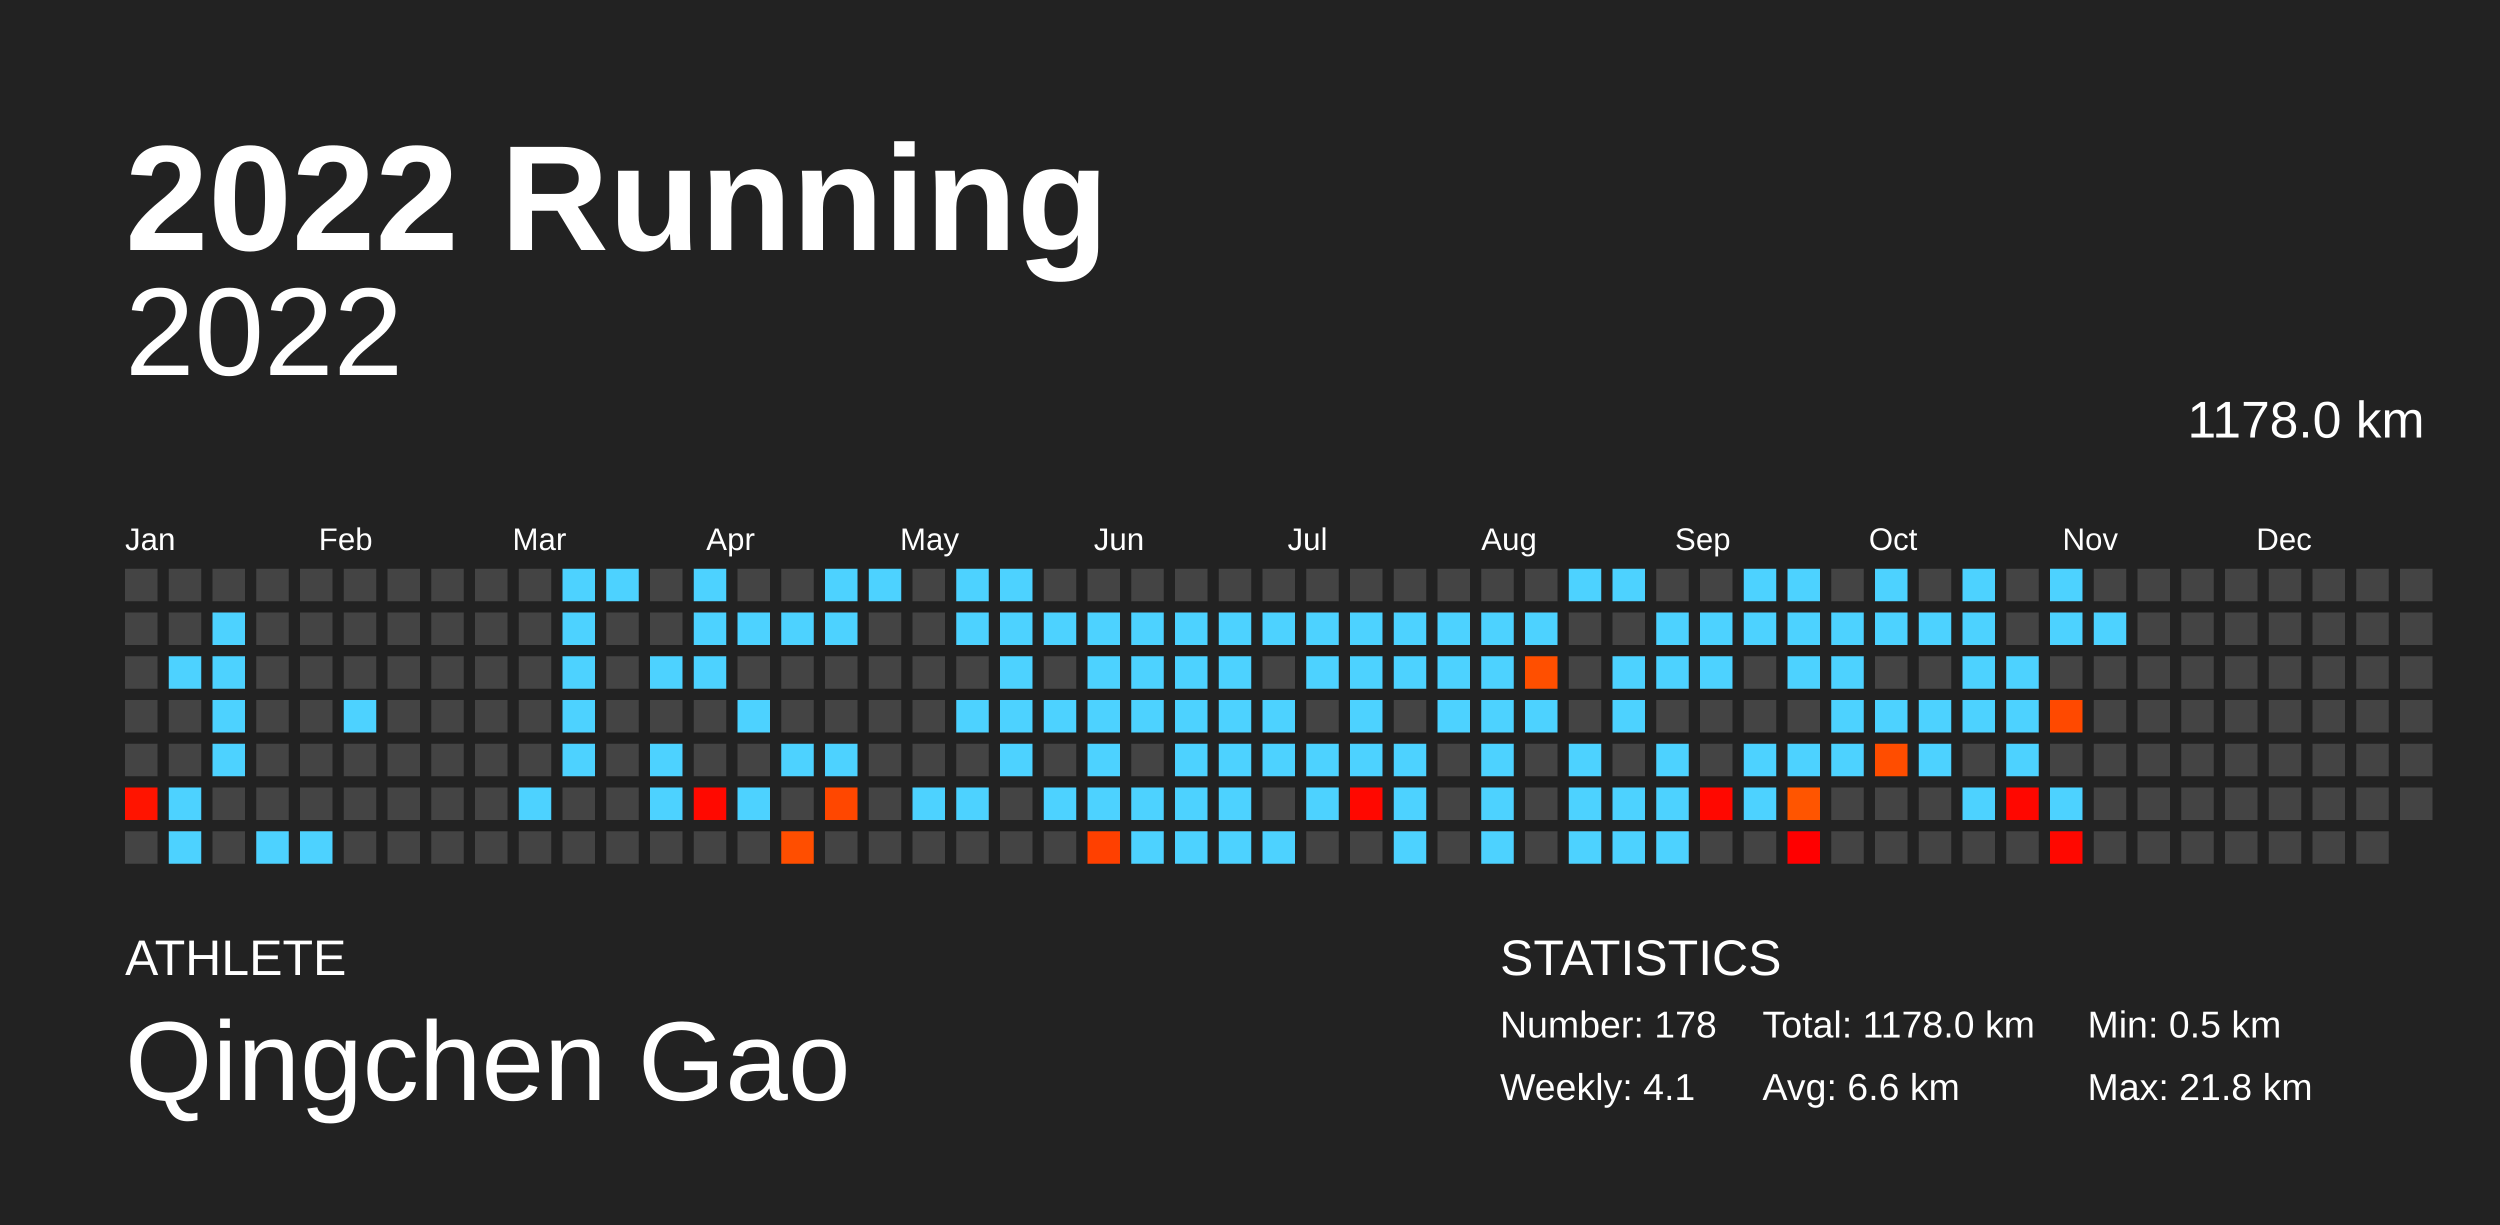
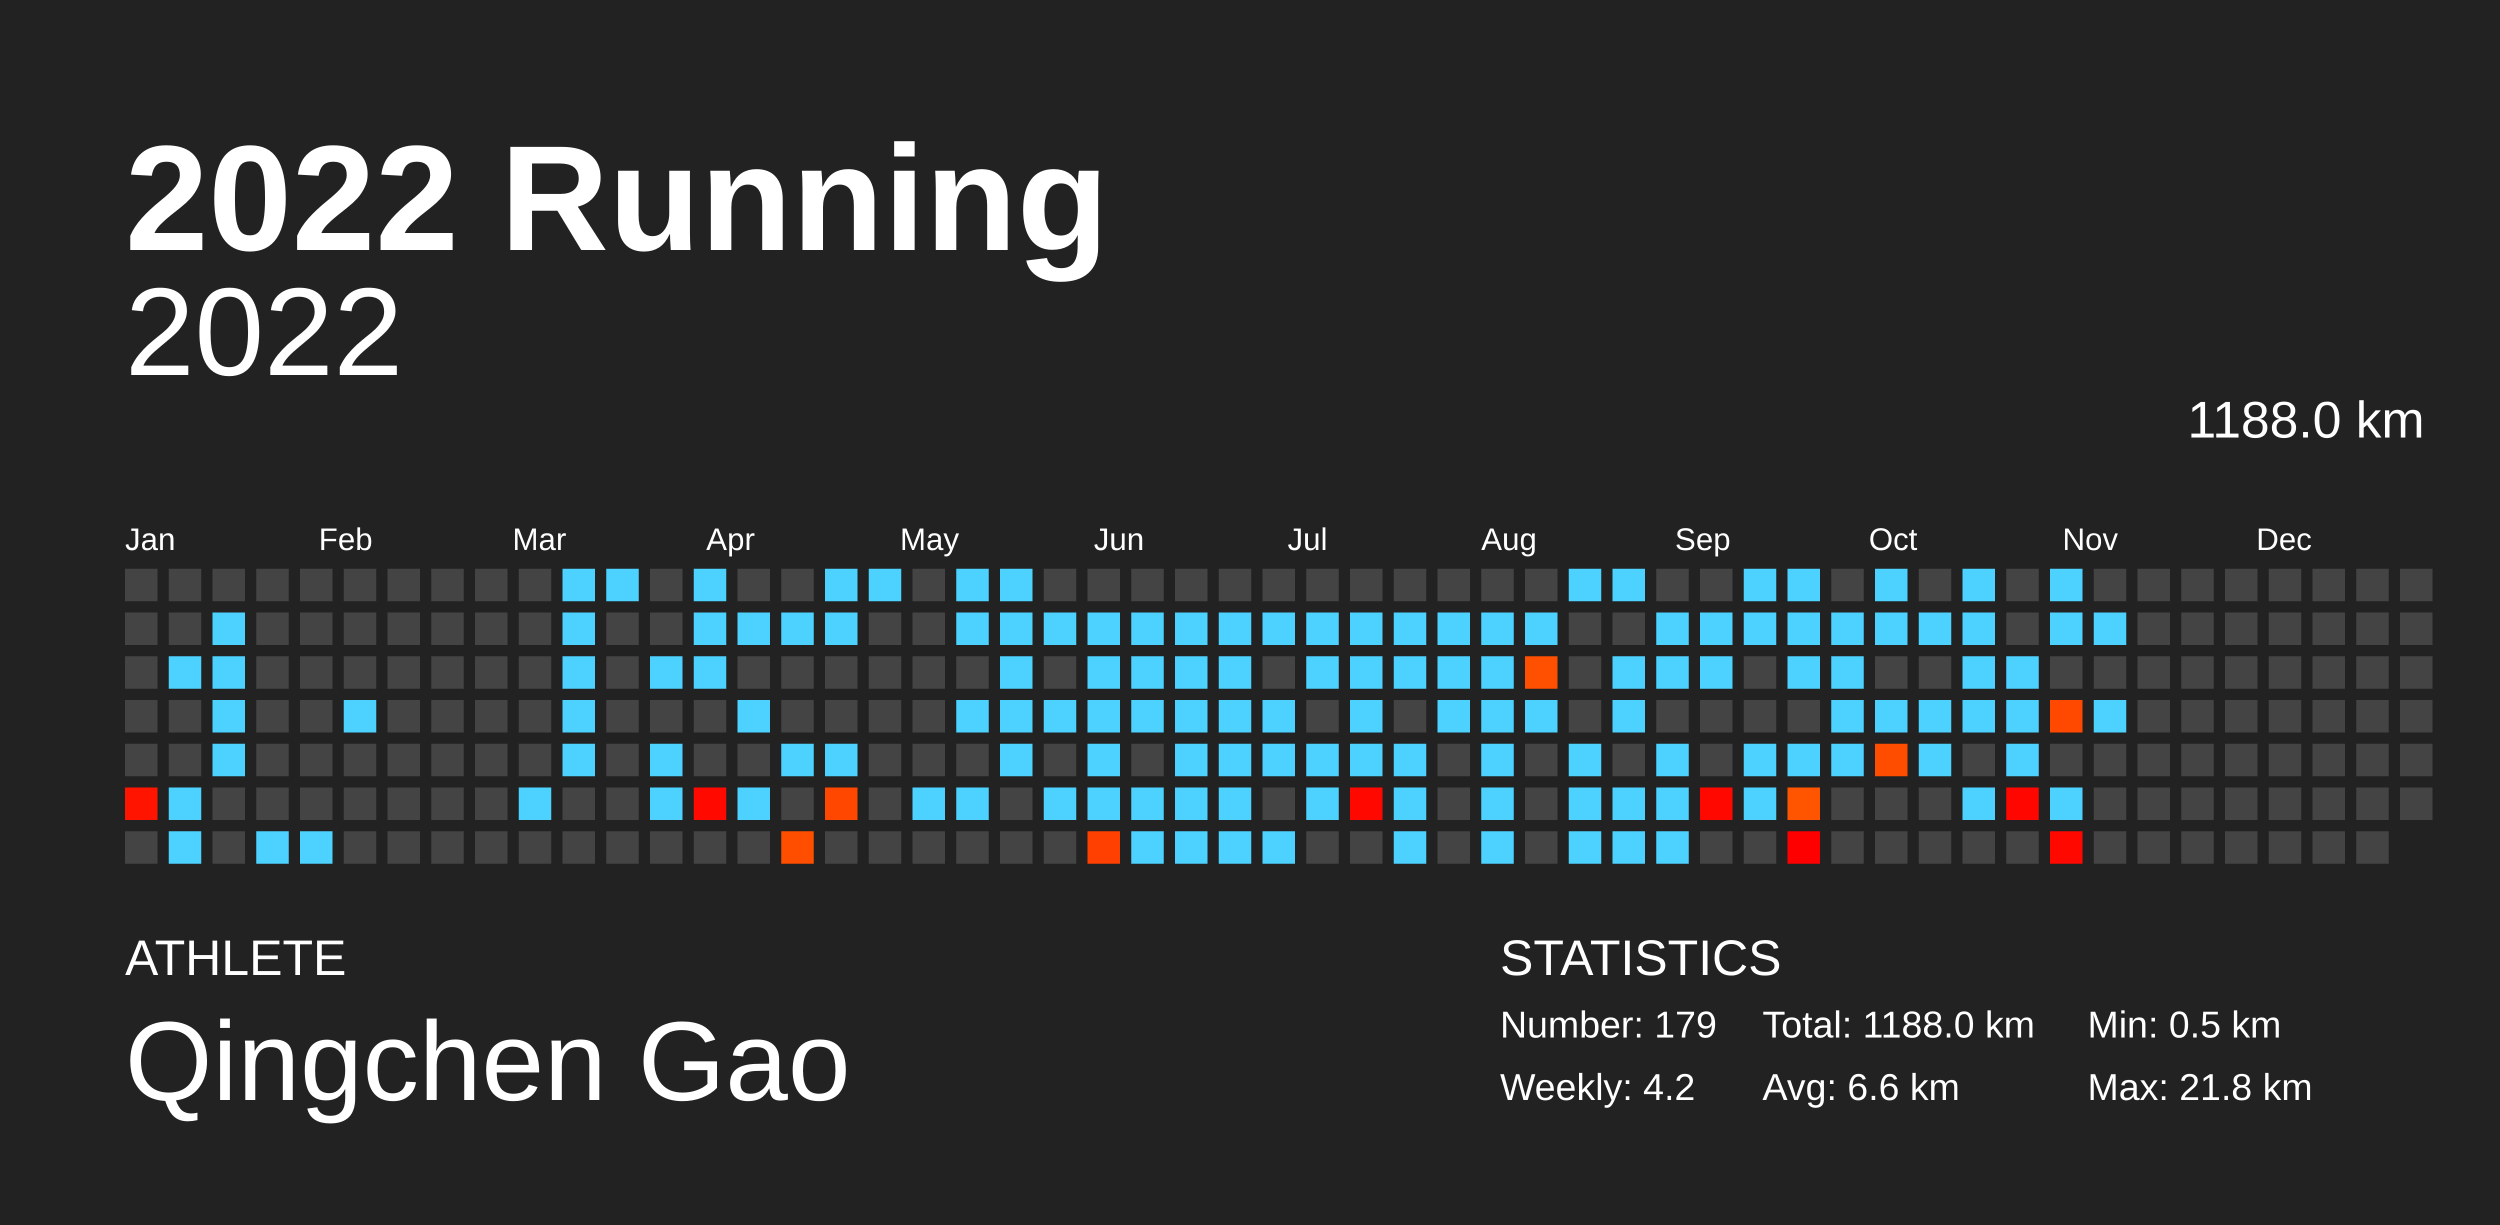
<svg xmlns="http://www.w3.org/2000/svg" baseProfile="full" height="98mm" version="1.1" viewBox="0,0,200,98" width="200mm">
  <defs />
  <rect fill="#222222" height="98" width="200" x="0" y="0" />
  <text fill="#FFFFFF" style="font-size:12px; font-family:Arial; font-weight:bold;" x="10" y="20">2022 Running</text>
  <text fill="#FFFFFF" style="font-size:4px; font-family:Arial" x="10" y="78">ATHLETE</text>
  <text fill="#FFFFFF" style="font-size:9px; font-family:Arial" x="10" y="88">Qingchen Gao</text>
  <text fill="#FFFFFF" style="font-size:4px; font-family:Arial" x="120" y="78">STATISTICS</text>
-   <text fill="#FFFFFF" style="font-size:3px; font-family:Arial" x="120" y="83">Number: 178</text>
-   <text fill="#FFFFFF" style="font-size:3px; font-family:Arial" x="120" y="88">Weekly: 4.1</text>
-   <text fill="#FFFFFF" style="font-size:3px; font-family:Arial" x="141" y="83">Total: 1178.0 km</text>
+   <text fill="#FFFFFF" style="font-size:3px; font-family:Arial" x="120" y="83">Number: 179</text>
+   <text fill="#FFFFFF" style="font-size:3px; font-family:Arial" x="120" y="88">Weekly: 4.2</text>
+   <text fill="#FFFFFF" style="font-size:3px; font-family:Arial" x="141" y="83">Total: 1188.0 km</text>
  <text fill="#FFFFFF" style="font-size:3px; font-family:Arial" x="141" y="88">Avg: 6.6 km</text>
  <text fill="#FFFFFF" style="font-size:3px; font-family:Arial" x="167" y="83">Min: 0.5 km</text>
  <text fill="#FFFFFF" style="font-size:3px; font-family:Arial" x="167" y="88">Max: 21.8 km</text>
  <text alignment-baseline="hanging" fill="#FFFFFF" style="font-size:10.0px; font-family:Arial;" x="10" y="30">2022</text>
-   <text alignment-baseline="hanging" fill="#FFFFFF" style="font-size:4.125px; font-family:Arial;" x="175" y="35">1178.0 km</text>
+   <text alignment-baseline="hanging" fill="#FFFFFF" style="font-size:4.125px; font-family:Arial;" x="175" y="35">1188.0 km</text>
  <text fill="#FFFFFF" style="font-size:2.5px; font-family:Arial" x="10.0" y="44">Jan</text>
  <text fill="#FFFFFF" style="font-size:2.5px; font-family:Arial" x="25.5" y="44">Feb</text>
  <text fill="#FFFFFF" style="font-size:2.5px; font-family:Arial" x="41.0" y="44">Mar</text>
  <text fill="#FFFFFF" style="font-size:2.5px; font-family:Arial" x="56.5" y="44">Apr</text>
  <text fill="#FFFFFF" style="font-size:2.5px; font-family:Arial" x="72.0" y="44">May</text>
  <text fill="#FFFFFF" style="font-size:2.5px; font-family:Arial" x="87.5" y="44">Jun</text>
  <text fill="#FFFFFF" style="font-size:2.5px; font-family:Arial" x="103.0" y="44">Jul</text>
  <text fill="#FFFFFF" style="font-size:2.5px; font-family:Arial" x="118.5" y="44">Aug</text>
  <text fill="#FFFFFF" style="font-size:2.5px; font-family:Arial" x="134.0" y="44">Sep</text>
  <text fill="#FFFFFF" style="font-size:2.5px; font-family:Arial" x="149.5" y="44">Oct</text>
  <text fill="#FFFFFF" style="font-size:2.5px; font-family:Arial" x="165.0" y="44">Nov</text>
  <text fill="#FFFFFF" style="font-size:2.5px; font-family:Arial" x="180.5" y="44">Dec</text>
  <rect fill="#444444" height="2.6" width="2.6" x="10.0" y="45.5" />
  <rect fill="#444444" height="2.6" width="2.6" x="10.0" y="49.0" />
  <rect fill="#444444" height="2.6" width="2.6" x="10.0" y="52.5" />
  <rect fill="#444444" height="2.6" width="2.6" x="10.0" y="56.0" />
  <rect fill="#444444" height="2.6" width="2.6" x="10.0" y="59.5" />
  <rect fill="#ff1400" height="2.6" width="2.6" x="10.0" y="63.0" />
  <rect fill="#444444" height="2.6" width="2.6" x="10.0" y="66.5" />
  <rect fill="#444444" height="2.6" width="2.6" x="13.5" y="45.5" />
  <rect fill="#444444" height="2.6" width="2.6" x="13.5" y="49.0" />
  <rect fill="#4dd2ff" height="2.6" width="2.6" x="13.5" y="52.5" />
  <rect fill="#444444" height="2.6" width="2.6" x="13.5" y="56.0" />
  <rect fill="#444444" height="2.6" width="2.6" x="13.5" y="59.5" />
  <rect fill="#4dd2ff" height="2.6" width="2.6" x="13.5" y="63.0" />
  <rect fill="#4dd2ff" height="2.6" width="2.6" x="13.5" y="66.5" />
  <rect fill="#444444" height="2.6" width="2.6" x="17.0" y="45.5" />
  <rect fill="#4dd2ff" height="2.6" width="2.6" x="17.0" y="49.0" />
  <rect fill="#4dd2ff" height="2.6" width="2.6" x="17.0" y="52.5" />
  <rect fill="#4dd2ff" height="2.6" width="2.6" x="17.0" y="56.0" />
  <rect fill="#4dd2ff" height="2.6" width="2.6" x="17.0" y="59.5" />
  <rect fill="#444444" height="2.6" width="2.6" x="17.0" y="63.0" />
  <rect fill="#444444" height="2.6" width="2.6" x="17.0" y="66.5" />
  <rect fill="#444444" height="2.6" width="2.6" x="20.5" y="45.5" />
  <rect fill="#444444" height="2.6" width="2.6" x="20.5" y="49.0" />
  <rect fill="#444444" height="2.6" width="2.6" x="20.5" y="52.5" />
  <rect fill="#444444" height="2.6" width="2.6" x="20.5" y="56.0" />
  <rect fill="#444444" height="2.6" width="2.6" x="20.5" y="59.5" />
  <rect fill="#444444" height="2.6" width="2.6" x="20.5" y="63.0" />
  <rect fill="#4dd2ff" height="2.6" width="2.6" x="20.5" y="66.5" />
  <rect fill="#444444" height="2.6" width="2.6" x="24.0" y="45.5" />
  <rect fill="#444444" height="2.6" width="2.6" x="24.0" y="49.0" />
  <rect fill="#444444" height="2.6" width="2.6" x="24.0" y="52.5" />
  <rect fill="#444444" height="2.6" width="2.6" x="24.0" y="56.0" />
  <rect fill="#444444" height="2.6" width="2.6" x="24.0" y="59.5" />
  <rect fill="#444444" height="2.6" width="2.6" x="24.0" y="63.0" />
  <rect fill="#4dd2ff" height="2.6" width="2.6" x="24.0" y="66.5" />
  <rect fill="#444444" height="2.6" width="2.6" x="27.5" y="45.5" />
  <rect fill="#444444" height="2.6" width="2.6" x="27.5" y="49.0" />
  <rect fill="#444444" height="2.6" width="2.6" x="27.5" y="52.5" />
  <rect fill="#4dd2ff" height="2.6" width="2.6" x="27.5" y="56.0" />
  <rect fill="#444444" height="2.6" width="2.6" x="27.5" y="59.5" />
  <rect fill="#444444" height="2.6" width="2.6" x="27.5" y="63.0" />
  <rect fill="#444444" height="2.6" width="2.6" x="27.5" y="66.5" />
  <rect fill="#444444" height="2.6" width="2.6" x="31.0" y="45.5" />
  <rect fill="#444444" height="2.6" width="2.6" x="31.0" y="49.0" />
  <rect fill="#444444" height="2.6" width="2.6" x="31.0" y="52.5" />
  <rect fill="#444444" height="2.6" width="2.6" x="31.0" y="56.0" />
  <rect fill="#444444" height="2.6" width="2.6" x="31.0" y="59.5" />
  <rect fill="#444444" height="2.6" width="2.6" x="31.0" y="63.0" />
  <rect fill="#444444" height="2.6" width="2.6" x="31.0" y="66.5" />
  <rect fill="#444444" height="2.6" width="2.6" x="34.5" y="45.5" />
  <rect fill="#444444" height="2.6" width="2.6" x="34.5" y="49.0" />
  <rect fill="#444444" height="2.6" width="2.6" x="34.5" y="52.5" />
  <rect fill="#444444" height="2.6" width="2.6" x="34.5" y="56.0" />
  <rect fill="#444444" height="2.6" width="2.6" x="34.5" y="59.5" />
  <rect fill="#444444" height="2.6" width="2.6" x="34.5" y="63.0" />
  <rect fill="#444444" height="2.6" width="2.6" x="34.5" y="66.5" />
  <rect fill="#444444" height="2.6" width="2.6" x="38.0" y="45.5" />
  <rect fill="#444444" height="2.6" width="2.6" x="38.0" y="49.0" />
  <rect fill="#444444" height="2.6" width="2.6" x="38.0" y="52.5" />
  <rect fill="#444444" height="2.6" width="2.6" x="38.0" y="56.0" />
  <rect fill="#444444" height="2.6" width="2.6" x="38.0" y="59.5" />
  <rect fill="#444444" height="2.6" width="2.6" x="38.0" y="63.0" />
  <rect fill="#444444" height="2.6" width="2.6" x="38.0" y="66.5" />
  <rect fill="#444444" height="2.6" width="2.6" x="41.5" y="45.5" />
  <rect fill="#444444" height="2.6" width="2.6" x="41.5" y="49.0" />
  <rect fill="#444444" height="2.6" width="2.6" x="41.5" y="52.5" />
  <rect fill="#444444" height="2.6" width="2.6" x="41.5" y="56.0" />
  <rect fill="#444444" height="2.6" width="2.6" x="41.5" y="59.5" />
  <rect fill="#4dd2ff" height="2.6" width="2.6" x="41.5" y="63.0" />
  <rect fill="#444444" height="2.6" width="2.6" x="41.5" y="66.5" />
  <rect fill="#4dd2ff" height="2.6" width="2.6" x="45.0" y="45.5" />
  <rect fill="#4dd2ff" height="2.6" width="2.6" x="45.0" y="49.0" />
  <rect fill="#4dd2ff" height="2.6" width="2.6" x="45.0" y="52.5" />
  <rect fill="#4dd2ff" height="2.6" width="2.6" x="45.0" y="56.0" />
  <rect fill="#4dd2ff" height="2.6" width="2.6" x="45.0" y="59.5" />
  <rect fill="#444444" height="2.6" width="2.6" x="45.0" y="63.0" />
  <rect fill="#444444" height="2.6" width="2.6" x="45.0" y="66.5" />
  <rect fill="#4dd2ff" height="2.6" width="2.6" x="48.5" y="45.5" />
  <rect fill="#444444" height="2.6" width="2.6" x="48.5" y="49.0" />
  <rect fill="#444444" height="2.6" width="2.6" x="48.5" y="52.5" />
  <rect fill="#444444" height="2.6" width="2.6" x="48.5" y="56.0" />
  <rect fill="#444444" height="2.6" width="2.6" x="48.5" y="59.5" />
  <rect fill="#444444" height="2.6" width="2.6" x="48.5" y="63.0" />
  <rect fill="#444444" height="2.6" width="2.6" x="48.5" y="66.5" />
  <rect fill="#444444" height="2.6" width="2.6" x="52.0" y="45.5" />
  <rect fill="#444444" height="2.6" width="2.6" x="52.0" y="49.0" />
  <rect fill="#4dd2ff" height="2.6" width="2.6" x="52.0" y="52.5" />
  <rect fill="#444444" height="2.6" width="2.6" x="52.0" y="56.0" />
  <rect fill="#4dd2ff" height="2.6" width="2.6" x="52.0" y="59.5" />
  <rect fill="#4dd2ff" height="2.6" width="2.6" x="52.0" y="63.0" />
  <rect fill="#444444" height="2.6" width="2.6" x="52.0" y="66.5" />
  <rect fill="#4dd2ff" height="2.6" width="2.6" x="55.5" y="45.5" />
  <rect fill="#4dd2ff" height="2.6" width="2.6" x="55.5" y="49.0" />
  <rect fill="#4dd2ff" height="2.6" width="2.6" x="55.5" y="52.5" />
  <rect fill="#444444" height="2.6" width="2.6" x="55.5" y="56.0" />
  <rect fill="#444444" height="2.6" width="2.6" x="55.5" y="59.5" />
  <rect fill="#ff0900" height="2.6" width="2.6" x="55.5" y="63.0" />
  <rect fill="#444444" height="2.6" width="2.6" x="55.5" y="66.5" />
  <rect fill="#444444" height="2.6" width="2.6" x="59.0" y="45.5" />
  <rect fill="#4dd2ff" height="2.6" width="2.6" x="59.0" y="49.0" />
  <rect fill="#444444" height="2.6" width="2.6" x="59.0" y="52.5" />
  <rect fill="#4dd2ff" height="2.6" width="2.6" x="59.0" y="56.0" />
  <rect fill="#444444" height="2.6" width="2.6" x="59.0" y="59.5" />
  <rect fill="#4dd2ff" height="2.6" width="2.6" x="59.0" y="63.0" />
  <rect fill="#444444" height="2.6" width="2.6" x="59.0" y="66.5" />
  <rect fill="#444444" height="2.6" width="2.6" x="62.5" y="45.5" />
  <rect fill="#4dd2ff" height="2.6" width="2.6" x="62.5" y="49.0" />
  <rect fill="#444444" height="2.6" width="2.6" x="62.5" y="52.5" />
  <rect fill="#444444" height="2.6" width="2.6" x="62.5" y="56.0" />
  <rect fill="#4dd2ff" height="2.6" width="2.6" x="62.5" y="59.5" />
  <rect fill="#444444" height="2.6" width="2.6" x="62.5" y="63.0" />
  <rect fill="#ff4e00" height="2.6" width="2.6" x="62.5" y="66.5" />
  <rect fill="#4dd2ff" height="2.6" width="2.6" x="66.0" y="45.5" />
  <rect fill="#4dd2ff" height="2.6" width="2.6" x="66.0" y="49.0" />
  <rect fill="#444444" height="2.6" width="2.6" x="66.0" y="52.5" />
  <rect fill="#444444" height="2.6" width="2.6" x="66.0" y="56.0" />
  <rect fill="#4dd2ff" height="2.6" width="2.6" x="66.0" y="59.5" />
  <rect fill="#ff4700" height="2.6" width="2.6" x="66.0" y="63.0" />
  <rect fill="#444444" height="2.6" width="2.6" x="66.0" y="66.5" />
  <rect fill="#4dd2ff" height="2.6" width="2.6" x="69.5" y="45.5" />
  <rect fill="#444444" height="2.6" width="2.6" x="69.5" y="49.0" />
  <rect fill="#444444" height="2.6" width="2.6" x="69.5" y="52.5" />
  <rect fill="#444444" height="2.6" width="2.6" x="69.5" y="56.0" />
  <rect fill="#444444" height="2.6" width="2.6" x="69.5" y="59.5" />
  <rect fill="#444444" height="2.6" width="2.6" x="69.5" y="63.0" />
  <rect fill="#444444" height="2.6" width="2.6" x="69.5" y="66.5" />
  <rect fill="#444444" height="2.6" width="2.6" x="73.0" y="45.5" />
  <rect fill="#444444" height="2.6" width="2.6" x="73.0" y="49.0" />
  <rect fill="#444444" height="2.6" width="2.6" x="73.0" y="52.5" />
  <rect fill="#444444" height="2.6" width="2.6" x="73.0" y="56.0" />
  <rect fill="#444444" height="2.6" width="2.6" x="73.0" y="59.5" />
  <rect fill="#4dd2ff" height="2.6" width="2.6" x="73.0" y="63.0" />
  <rect fill="#444444" height="2.6" width="2.6" x="73.0" y="66.5" />
  <rect fill="#4dd2ff" height="2.6" width="2.6" x="76.5" y="45.5" />
  <rect fill="#4dd2ff" height="2.6" width="2.6" x="76.5" y="49.0" />
  <rect fill="#444444" height="2.6" width="2.6" x="76.5" y="52.5" />
  <rect fill="#4dd2ff" height="2.6" width="2.6" x="76.5" y="56.0" />
  <rect fill="#444444" height="2.6" width="2.6" x="76.5" y="59.5" />
  <rect fill="#4dd2ff" height="2.6" width="2.6" x="76.5" y="63.0" />
  <rect fill="#444444" height="2.6" width="2.6" x="76.5" y="66.5" />
  <rect fill="#4dd2ff" height="2.6" width="2.6" x="80.0" y="45.5" />
  <rect fill="#4dd2ff" height="2.6" width="2.6" x="80.0" y="49.0" />
  <rect fill="#4dd2ff" height="2.6" width="2.6" x="80.0" y="52.5" />
  <rect fill="#4dd2ff" height="2.6" width="2.6" x="80.0" y="56.0" />
  <rect fill="#4dd2ff" height="2.6" width="2.6" x="80.0" y="59.5" />
  <rect fill="#444444" height="2.6" width="2.6" x="80.0" y="63.0" />
  <rect fill="#444444" height="2.6" width="2.6" x="80.0" y="66.5" />
  <rect fill="#444444" height="2.6" width="2.6" x="83.5" y="45.5" />
  <rect fill="#4dd2ff" height="2.6" width="2.6" x="83.5" y="49.0" />
  <rect fill="#444444" height="2.6" width="2.6" x="83.5" y="52.5" />
  <rect fill="#4dd2ff" height="2.6" width="2.6" x="83.5" y="56.0" />
  <rect fill="#444444" height="2.6" width="2.6" x="83.5" y="59.5" />
  <rect fill="#4dd2ff" height="2.6" width="2.6" x="83.5" y="63.0" />
  <rect fill="#444444" height="2.6" width="2.6" x="83.5" y="66.5" />
  <rect fill="#444444" height="2.6" width="2.6" x="87.0" y="45.5" />
  <rect fill="#4dd2ff" height="2.6" width="2.6" x="87.0" y="49.0" />
  <rect fill="#4dd2ff" height="2.6" width="2.6" x="87.0" y="52.5" />
  <rect fill="#4dd2ff" height="2.6" width="2.6" x="87.0" y="56.0" />
  <rect fill="#4dd2ff" height="2.6" width="2.6" x="87.0" y="59.5" />
  <rect fill="#4dd2ff" height="2.6" width="2.6" x="87.0" y="63.0" />
  <rect fill="#ff4000" height="2.6" width="2.6" x="87.0" y="66.5" />
  <rect fill="#444444" height="2.6" width="2.6" x="90.5" y="45.5" />
  <rect fill="#4dd2ff" height="2.6" width="2.6" x="90.5" y="49.0" />
  <rect fill="#4dd2ff" height="2.6" width="2.6" x="90.5" y="52.5" />
  <rect fill="#4dd2ff" height="2.6" width="2.6" x="90.5" y="56.0" />
  <rect fill="#444444" height="2.6" width="2.6" x="90.5" y="59.5" />
  <rect fill="#4dd2ff" height="2.6" width="2.6" x="90.5" y="63.0" />
  <rect fill="#4dd2ff" height="2.6" width="2.6" x="90.5" y="66.5" />
  <rect fill="#444444" height="2.6" width="2.6" x="94.0" y="45.5" />
  <rect fill="#4dd2ff" height="2.6" width="2.6" x="94.0" y="49.0" />
  <rect fill="#4dd2ff" height="2.6" width="2.6" x="94.0" y="52.5" />
  <rect fill="#4dd2ff" height="2.6" width="2.6" x="94.0" y="56.0" />
  <rect fill="#4dd2ff" height="2.6" width="2.6" x="94.0" y="59.5" />
  <rect fill="#4dd2ff" height="2.6" width="2.6" x="94.0" y="63.0" />
  <rect fill="#4dd2ff" height="2.6" width="2.6" x="94.0" y="66.5" />
  <rect fill="#444444" height="2.6" width="2.6" x="97.5" y="45.5" />
  <rect fill="#4dd2ff" height="2.6" width="2.6" x="97.5" y="49.0" />
  <rect fill="#4dd2ff" height="2.6" width="2.6" x="97.5" y="52.5" />
  <rect fill="#4dd2ff" height="2.6" width="2.6" x="97.5" y="56.0" />
  <rect fill="#4dd2ff" height="2.6" width="2.6" x="97.5" y="59.5" />
  <rect fill="#4dd2ff" height="2.6" width="2.6" x="97.5" y="63.0" />
  <rect fill="#4dd2ff" height="2.6" width="2.6" x="97.5" y="66.5" />
  <rect fill="#444444" height="2.6" width="2.6" x="101.0" y="45.5" />
  <rect fill="#4dd2ff" height="2.6" width="2.6" x="101.0" y="49.0" />
  <rect fill="#444444" height="2.6" width="2.6" x="101.0" y="52.5" />
  <rect fill="#4dd2ff" height="2.6" width="2.6" x="101.0" y="56.0" />
  <rect fill="#4dd2ff" height="2.6" width="2.6" x="101.0" y="59.5" />
  <rect fill="#444444" height="2.6" width="2.6" x="101.0" y="63.0" />
  <rect fill="#4dd2ff" height="2.6" width="2.6" x="101.0" y="66.5" />
  <rect fill="#444444" height="2.6" width="2.6" x="104.5" y="45.5" />
  <rect fill="#4dd2ff" height="2.6" width="2.6" x="104.5" y="49.0" />
  <rect fill="#4dd2ff" height="2.6" width="2.6" x="104.5" y="52.5" />
  <rect fill="#444444" height="2.6" width="2.6" x="104.5" y="56.0" />
  <rect fill="#4dd2ff" height="2.6" width="2.6" x="104.5" y="59.5" />
  <rect fill="#4dd2ff" height="2.6" width="2.6" x="104.5" y="63.0" />
  <rect fill="#444444" height="2.6" width="2.6" x="104.5" y="66.5" />
  <rect fill="#444444" height="2.6" width="2.6" x="108.0" y="45.5" />
  <rect fill="#4dd2ff" height="2.6" width="2.6" x="108.0" y="49.0" />
  <rect fill="#4dd2ff" height="2.6" width="2.6" x="108.0" y="52.5" />
  <rect fill="#4dd2ff" height="2.6" width="2.6" x="108.0" y="56.0" />
  <rect fill="#4dd2ff" height="2.6" width="2.6" x="108.0" y="59.5" />
  <rect fill="#ff0800" height="2.6" width="2.6" x="108.0" y="63.0" />
  <rect fill="#444444" height="2.6" width="2.6" x="108.0" y="66.5" />
  <rect fill="#444444" height="2.6" width="2.6" x="111.5" y="45.5" />
  <rect fill="#4dd2ff" height="2.6" width="2.6" x="111.5" y="49.0" />
  <rect fill="#4dd2ff" height="2.6" width="2.6" x="111.5" y="52.5" />
  <rect fill="#444444" height="2.6" width="2.6" x="111.5" y="56.0" />
  <rect fill="#4dd2ff" height="2.6" width="2.6" x="111.5" y="59.5" />
  <rect fill="#4dd2ff" height="2.6" width="2.6" x="111.5" y="63.0" />
  <rect fill="#4dd2ff" height="2.6" width="2.6" x="111.5" y="66.5" />
  <rect fill="#444444" height="2.6" width="2.6" x="115.0" y="45.5" />
  <rect fill="#4dd2ff" height="2.6" width="2.6" x="115.0" y="49.0" />
  <rect fill="#4dd2ff" height="2.6" width="2.6" x="115.0" y="52.5" />
  <rect fill="#4dd2ff" height="2.6" width="2.6" x="115.0" y="56.0" />
  <rect fill="#444444" height="2.6" width="2.6" x="115.0" y="59.5" />
  <rect fill="#444444" height="2.6" width="2.6" x="115.0" y="63.0" />
  <rect fill="#444444" height="2.6" width="2.6" x="115.0" y="66.5" />
  <rect fill="#444444" height="2.6" width="2.6" x="118.5" y="45.5" />
  <rect fill="#4dd2ff" height="2.6" width="2.6" x="118.5" y="49.0" />
  <rect fill="#4dd2ff" height="2.6" width="2.6" x="118.5" y="52.5" />
  <rect fill="#4dd2ff" height="2.6" width="2.6" x="118.5" y="56.0" />
  <rect fill="#4dd2ff" height="2.6" width="2.6" x="118.5" y="59.5" />
  <rect fill="#4dd2ff" height="2.6" width="2.6" x="118.5" y="63.0" />
  <rect fill="#4dd2ff" height="2.6" width="2.6" x="118.5" y="66.5" />
  <rect fill="#444444" height="2.6" width="2.6" x="122.0" y="45.5" />
  <rect fill="#4dd2ff" height="2.6" width="2.6" x="122.0" y="49.0" />
  <rect fill="#ff4f00" height="2.6" width="2.6" x="122.0" y="52.5" />
  <rect fill="#4dd2ff" height="2.6" width="2.6" x="122.0" y="56.0" />
  <rect fill="#444444" height="2.6" width="2.6" x="122.0" y="59.5" />
  <rect fill="#444444" height="2.6" width="2.6" x="122.0" y="63.0" />
  <rect fill="#444444" height="2.6" width="2.6" x="122.0" y="66.5" />
  <rect fill="#4dd2ff" height="2.6" width="2.6" x="125.5" y="45.5" />
  <rect fill="#444444" height="2.6" width="2.6" x="125.5" y="49.0" />
  <rect fill="#444444" height="2.6" width="2.6" x="125.5" y="52.5" />
  <rect fill="#444444" height="2.6" width="2.6" x="125.5" y="56.0" />
  <rect fill="#4dd2ff" height="2.6" width="2.6" x="125.5" y="59.5" />
  <rect fill="#4dd2ff" height="2.6" width="2.6" x="125.5" y="63.0" />
  <rect fill="#4dd2ff" height="2.6" width="2.6" x="125.5" y="66.5" />
  <rect fill="#4dd2ff" height="2.6" width="2.6" x="129.0" y="45.5" />
  <rect fill="#444444" height="2.6" width="2.6" x="129.0" y="49.0" />
  <rect fill="#4dd2ff" height="2.6" width="2.6" x="129.0" y="52.5" />
  <rect fill="#4dd2ff" height="2.6" width="2.6" x="129.0" y="56.0" />
  <rect fill="#444444" height="2.6" width="2.6" x="129.0" y="59.5" />
  <rect fill="#4dd2ff" height="2.6" width="2.6" x="129.0" y="63.0" />
  <rect fill="#4dd2ff" height="2.6" width="2.6" x="129.0" y="66.5" />
  <rect fill="#444444" height="2.6" width="2.6" x="132.5" y="45.5" />
  <rect fill="#4dd2ff" height="2.6" width="2.6" x="132.5" y="49.0" />
  <rect fill="#4dd2ff" height="2.6" width="2.6" x="132.5" y="52.5" />
  <rect fill="#444444" height="2.6" width="2.6" x="132.5" y="56.0" />
  <rect fill="#4dd2ff" height="2.6" width="2.6" x="132.5" y="59.5" />
  <rect fill="#4dd2ff" height="2.6" width="2.6" x="132.5" y="63.0" />
  <rect fill="#4dd2ff" height="2.6" width="2.6" x="132.5" y="66.5" />
  <rect fill="#444444" height="2.6" width="2.6" x="136.0" y="45.5" />
  <rect fill="#4dd2ff" height="2.6" width="2.6" x="136.0" y="49.0" />
  <rect fill="#4dd2ff" height="2.6" width="2.6" x="136.0" y="52.5" />
  <rect fill="#444444" height="2.6" width="2.6" x="136.0" y="56.0" />
  <rect fill="#444444" height="2.6" width="2.6" x="136.0" y="59.5" />
  <rect fill="#ff0800" height="2.6" width="2.6" x="136.0" y="63.0" />
  <rect fill="#444444" height="2.6" width="2.6" x="136.0" y="66.5" />
  <rect fill="#4dd2ff" height="2.6" width="2.6" x="139.5" y="45.5" />
  <rect fill="#4dd2ff" height="2.6" width="2.6" x="139.5" y="49.0" />
  <rect fill="#444444" height="2.6" width="2.6" x="139.5" y="52.5" />
  <rect fill="#444444" height="2.6" width="2.6" x="139.5" y="56.0" />
  <rect fill="#4dd2ff" height="2.6" width="2.6" x="139.5" y="59.5" />
  <rect fill="#4dd2ff" height="2.6" width="2.6" x="139.5" y="63.0" />
  <rect fill="#444444" height="2.6" width="2.6" x="139.5" y="66.5" />
  <rect fill="#4dd2ff" height="2.6" width="2.6" x="143.0" y="45.5" />
  <rect fill="#4dd2ff" height="2.6" width="2.6" x="143.0" y="49.0" />
  <rect fill="#4dd2ff" height="2.6" width="2.6" x="143.0" y="52.5" />
  <rect fill="#444444" height="2.6" width="2.6" x="143.0" y="56.0" />
  <rect fill="#4dd2ff" height="2.6" width="2.6" x="143.0" y="59.5" />
  <rect fill="#ff5500" height="2.6" width="2.6" x="143.0" y="63.0" />
  <rect fill="#ff0000" height="2.6" width="2.6" x="143.0" y="66.5" />
  <rect fill="#444444" height="2.6" width="2.6" x="146.5" y="45.5" />
  <rect fill="#4dd2ff" height="2.6" width="2.6" x="146.5" y="49.0" />
  <rect fill="#4dd2ff" height="2.6" width="2.6" x="146.5" y="52.5" />
  <rect fill="#4dd2ff" height="2.6" width="2.6" x="146.5" y="56.0" />
  <rect fill="#4dd2ff" height="2.6" width="2.6" x="146.5" y="59.5" />
  <rect fill="#444444" height="2.6" width="2.6" x="146.5" y="63.0" />
  <rect fill="#444444" height="2.6" width="2.6" x="146.5" y="66.5" />
  <rect fill="#4dd2ff" height="2.6" width="2.6" x="150.0" y="45.5" />
  <rect fill="#4dd2ff" height="2.6" width="2.6" x="150.0" y="49.0" />
  <rect fill="#444444" height="2.6" width="2.6" x="150.0" y="52.5" />
  <rect fill="#4dd2ff" height="2.6" width="2.6" x="150.0" y="56.0" />
  <rect fill="#ff4d00" height="2.6" width="2.6" x="150.0" y="59.5" />
  <rect fill="#444444" height="2.6" width="2.6" x="150.0" y="63.0" />
  <rect fill="#444444" height="2.6" width="2.6" x="150.0" y="66.5" />
  <rect fill="#444444" height="2.6" width="2.6" x="153.5" y="45.5" />
  <rect fill="#4dd2ff" height="2.6" width="2.6" x="153.5" y="49.0" />
  <rect fill="#444444" height="2.6" width="2.6" x="153.5" y="52.5" />
  <rect fill="#4dd2ff" height="2.6" width="2.6" x="153.5" y="56.0" />
  <rect fill="#4dd2ff" height="2.6" width="2.6" x="153.5" y="59.5" />
  <rect fill="#444444" height="2.6" width="2.6" x="153.5" y="63.0" />
  <rect fill="#444444" height="2.6" width="2.6" x="153.5" y="66.5" />
  <rect fill="#4dd2ff" height="2.6" width="2.6" x="157.0" y="45.5" />
  <rect fill="#4dd2ff" height="2.6" width="2.6" x="157.0" y="49.0" />
  <rect fill="#4dd2ff" height="2.6" width="2.6" x="157.0" y="52.5" />
  <rect fill="#4dd2ff" height="2.6" width="2.6" x="157.0" y="56.0" />
  <rect fill="#444444" height="2.6" width="2.6" x="157.0" y="59.5" />
  <rect fill="#4dd2ff" height="2.6" width="2.6" x="157.0" y="63.0" />
  <rect fill="#444444" height="2.6" width="2.6" x="157.0" y="66.5" />
  <rect fill="#444444" height="2.6" width="2.6" x="160.5" y="45.5" />
  <rect fill="#444444" height="2.6" width="2.6" x="160.5" y="49.0" />
  <rect fill="#4dd2ff" height="2.6" width="2.6" x="160.5" y="52.5" />
  <rect fill="#4dd2ff" height="2.6" width="2.6" x="160.5" y="56.0" />
  <rect fill="#4dd2ff" height="2.6" width="2.6" x="160.5" y="59.5" />
  <rect fill="#ff0700" height="2.6" width="2.6" x="160.5" y="63.0" />
  <rect fill="#444444" height="2.6" width="2.6" x="160.5" y="66.5" />
  <rect fill="#4dd2ff" height="2.6" width="2.6" x="164.0" y="45.5" />
  <rect fill="#4dd2ff" height="2.6" width="2.6" x="164.0" y="49.0" />
  <rect fill="#444444" height="2.6" width="2.6" x="164.0" y="52.5" />
  <rect fill="#ff4900" height="2.6" width="2.6" x="164.0" y="56.0" />
  <rect fill="#444444" height="2.6" width="2.6" x="164.0" y="59.5" />
  <rect fill="#4dd2ff" height="2.6" width="2.6" x="164.0" y="63.0" />
  <rect fill="#ff0800" height="2.6" width="2.6" x="164.0" y="66.5" />
  <rect fill="#444444" height="2.6" width="2.6" x="167.5" y="45.5" />
  <rect fill="#4dd2ff" height="2.6" width="2.6" x="167.5" y="49.0" />
  <rect fill="#444444" height="2.6" width="2.6" x="167.5" y="52.5" />
-   <rect fill="#444444" height="2.6" width="2.6" x="167.5" y="56.0" />
+   <rect fill="#4dd2ff" height="2.6" width="2.6" x="167.5" y="56.0" />
  <rect fill="#444444" height="2.6" width="2.6" x="167.5" y="59.5" />
  <rect fill="#444444" height="2.6" width="2.6" x="167.5" y="63.0" />
  <rect fill="#444444" height="2.6" width="2.6" x="167.5" y="66.5" />
  <rect fill="#444444" height="2.6" width="2.6" x="171.0" y="45.5" />
  <rect fill="#444444" height="2.6" width="2.6" x="171.0" y="49.0" />
  <rect fill="#444444" height="2.6" width="2.6" x="171.0" y="52.5" />
  <rect fill="#444444" height="2.6" width="2.6" x="171.0" y="56.0" />
  <rect fill="#444444" height="2.6" width="2.6" x="171.0" y="59.5" />
  <rect fill="#444444" height="2.6" width="2.6" x="171.0" y="63.0" />
  <rect fill="#444444" height="2.6" width="2.6" x="171.0" y="66.5" />
  <rect fill="#444444" height="2.6" width="2.6" x="174.5" y="45.5" />
  <rect fill="#444444" height="2.6" width="2.6" x="174.5" y="49.0" />
  <rect fill="#444444" height="2.6" width="2.6" x="174.5" y="52.5" />
  <rect fill="#444444" height="2.6" width="2.6" x="174.5" y="56.0" />
  <rect fill="#444444" height="2.6" width="2.6" x="174.5" y="59.5" />
  <rect fill="#444444" height="2.6" width="2.6" x="174.5" y="63.0" />
  <rect fill="#444444" height="2.6" width="2.6" x="174.5" y="66.5" />
  <rect fill="#444444" height="2.6" width="2.6" x="178.0" y="45.5" />
  <rect fill="#444444" height="2.6" width="2.6" x="178.0" y="49.0" />
  <rect fill="#444444" height="2.6" width="2.6" x="178.0" y="52.5" />
  <rect fill="#444444" height="2.6" width="2.6" x="178.0" y="56.0" />
  <rect fill="#444444" height="2.6" width="2.6" x="178.0" y="59.5" />
  <rect fill="#444444" height="2.6" width="2.6" x="178.0" y="63.0" />
  <rect fill="#444444" height="2.6" width="2.6" x="178.0" y="66.5" />
  <rect fill="#444444" height="2.6" width="2.6" x="181.5" y="45.5" />
  <rect fill="#444444" height="2.6" width="2.6" x="181.5" y="49.0" />
  <rect fill="#444444" height="2.6" width="2.6" x="181.5" y="52.5" />
  <rect fill="#444444" height="2.6" width="2.6" x="181.5" y="56.0" />
  <rect fill="#444444" height="2.6" width="2.6" x="181.5" y="59.5" />
  <rect fill="#444444" height="2.6" width="2.6" x="181.5" y="63.0" />
  <rect fill="#444444" height="2.6" width="2.6" x="181.5" y="66.5" />
  <rect fill="#444444" height="2.6" width="2.6" x="185.0" y="45.5" />
  <rect fill="#444444" height="2.6" width="2.6" x="185.0" y="49.0" />
  <rect fill="#444444" height="2.6" width="2.6" x="185.0" y="52.5" />
  <rect fill="#444444" height="2.6" width="2.6" x="185.0" y="56.0" />
  <rect fill="#444444" height="2.6" width="2.6" x="185.0" y="59.5" />
  <rect fill="#444444" height="2.6" width="2.6" x="185.0" y="63.0" />
  <rect fill="#444444" height="2.6" width="2.6" x="185.0" y="66.5" />
  <rect fill="#444444" height="2.6" width="2.6" x="188.5" y="45.5" />
  <rect fill="#444444" height="2.6" width="2.6" x="188.5" y="49.0" />
  <rect fill="#444444" height="2.6" width="2.6" x="188.5" y="52.5" />
  <rect fill="#444444" height="2.6" width="2.6" x="188.5" y="56.0" />
  <rect fill="#444444" height="2.6" width="2.6" x="188.5" y="59.5" />
  <rect fill="#444444" height="2.6" width="2.6" x="188.5" y="63.0" />
  <rect fill="#444444" height="2.6" width="2.6" x="188.5" y="66.5" />
  <rect fill="#444444" height="2.6" width="2.6" x="192.0" y="45.5" />
  <rect fill="#444444" height="2.6" width="2.6" x="192.0" y="49.0" />
  <rect fill="#444444" height="2.6" width="2.6" x="192.0" y="52.5" />
  <rect fill="#444444" height="2.6" width="2.6" x="192.0" y="56.0" />
  <rect fill="#444444" height="2.6" width="2.6" x="192.0" y="59.5" />
  <rect fill="#444444" height="2.6" width="2.6" x="192.0" y="63.0" />
</svg>
